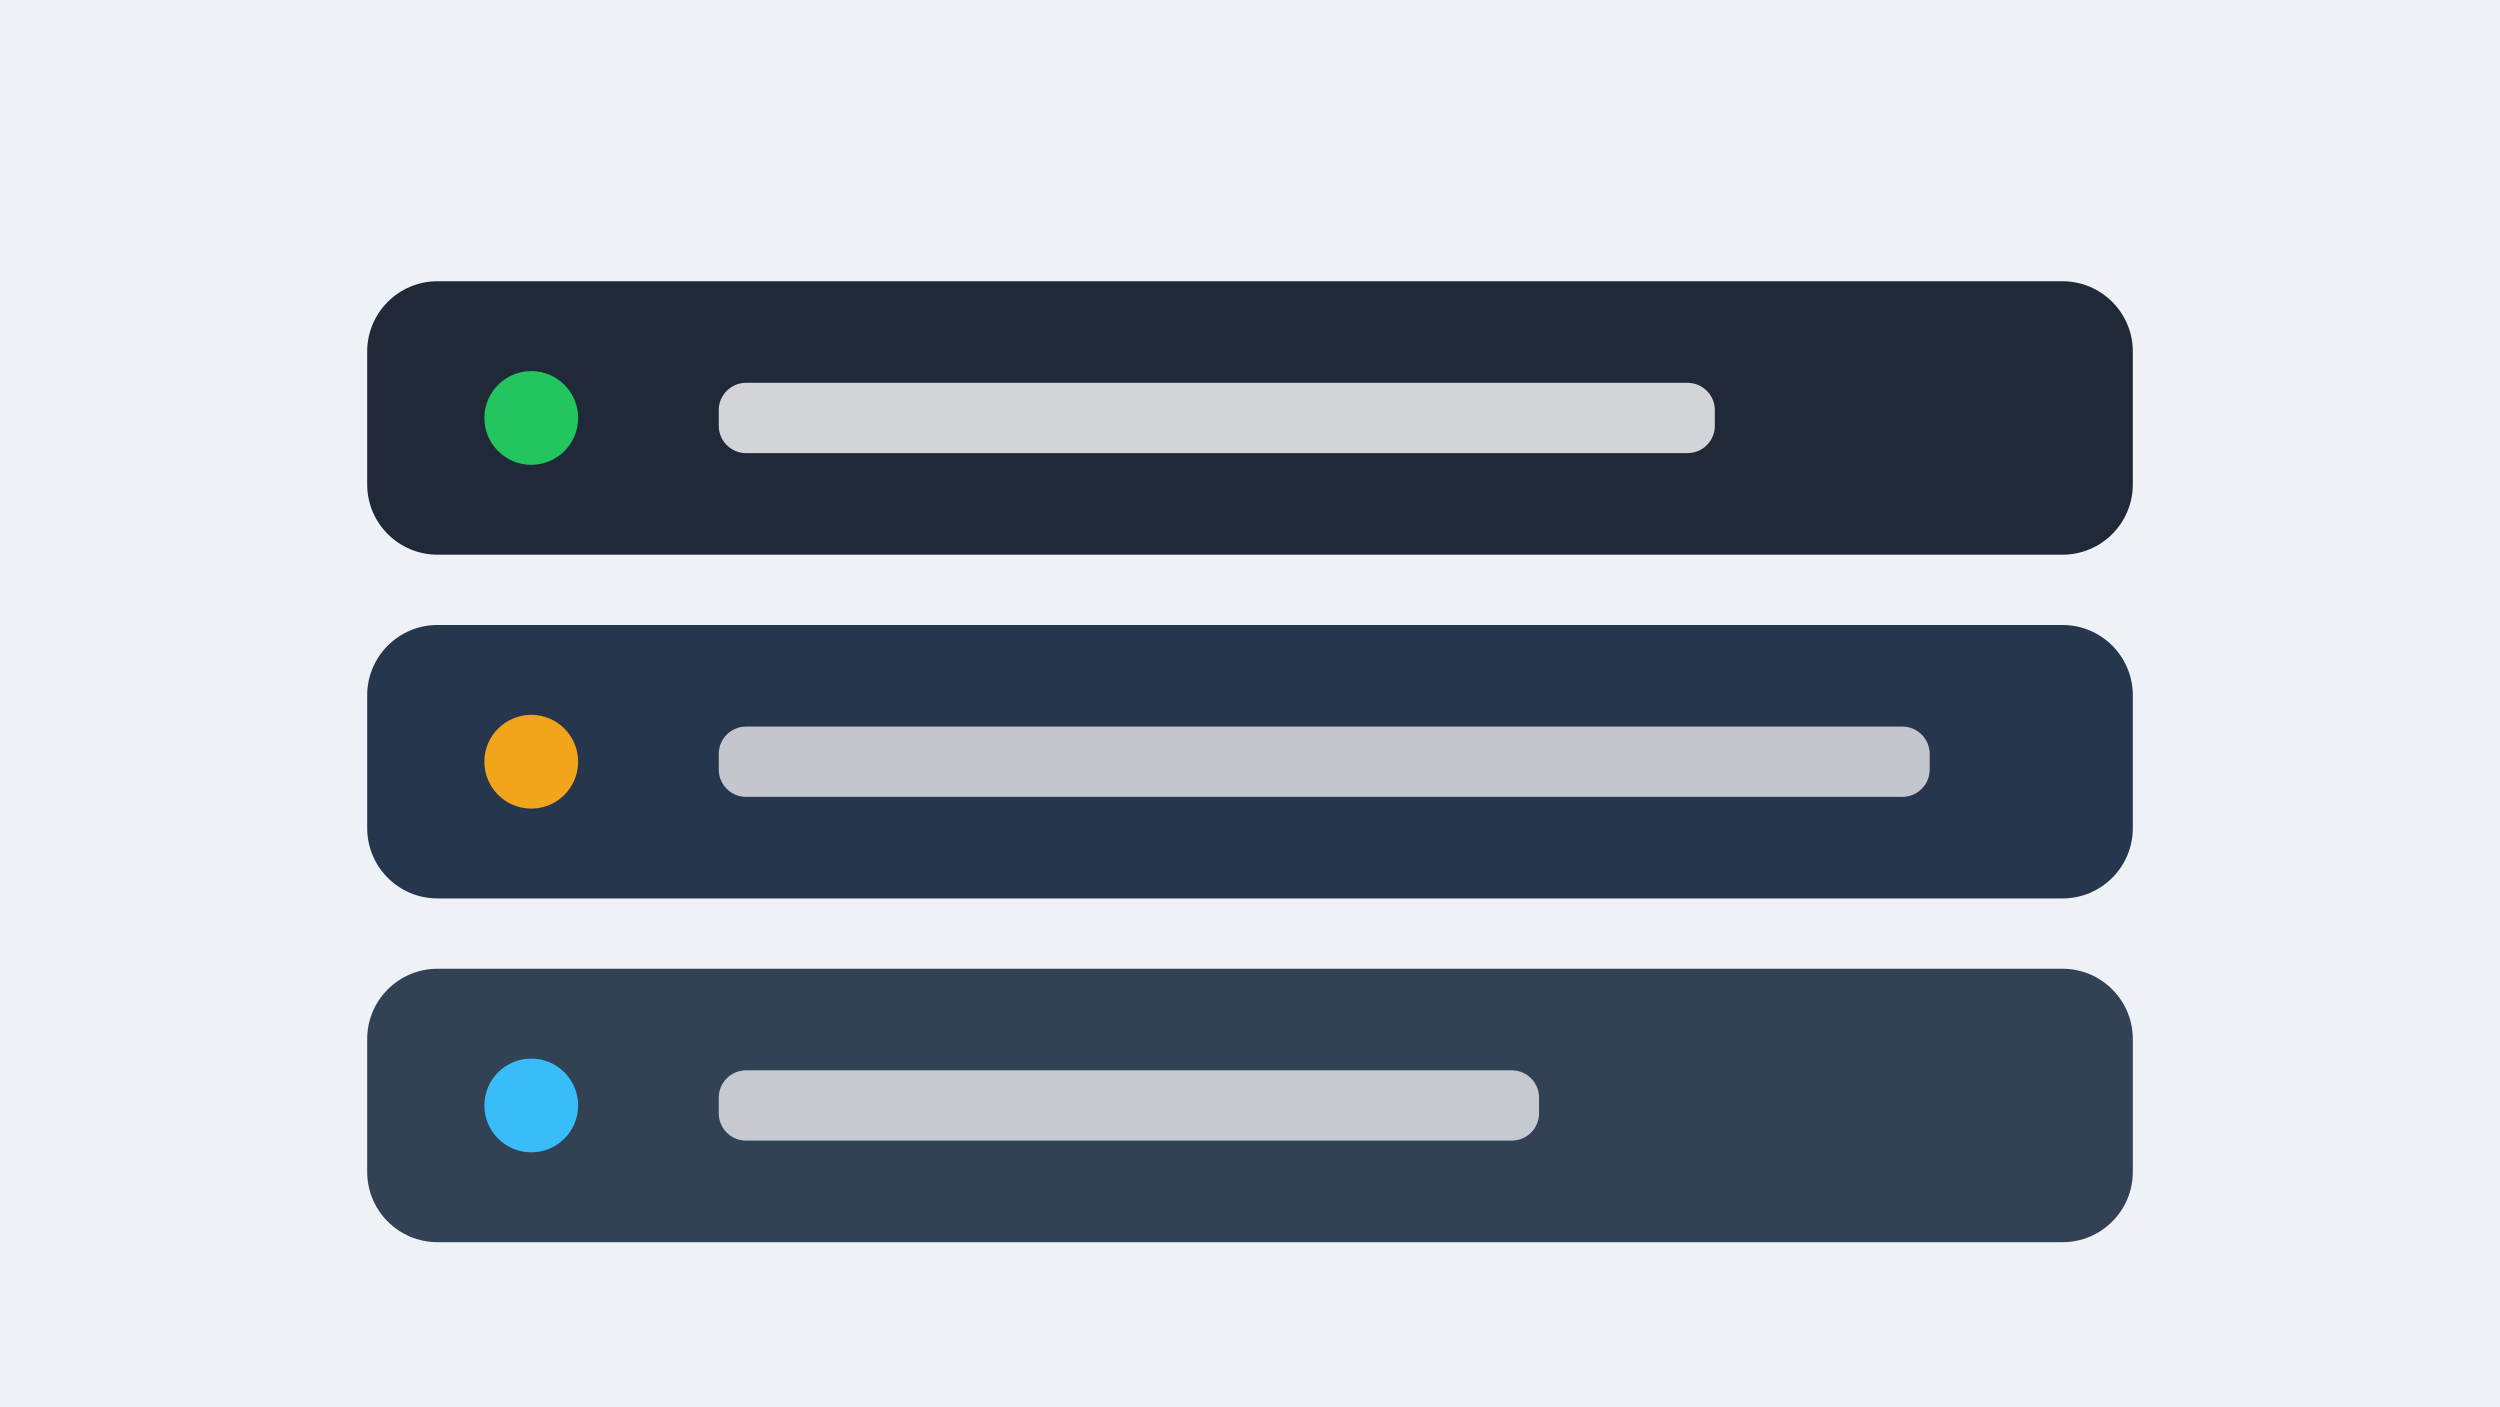
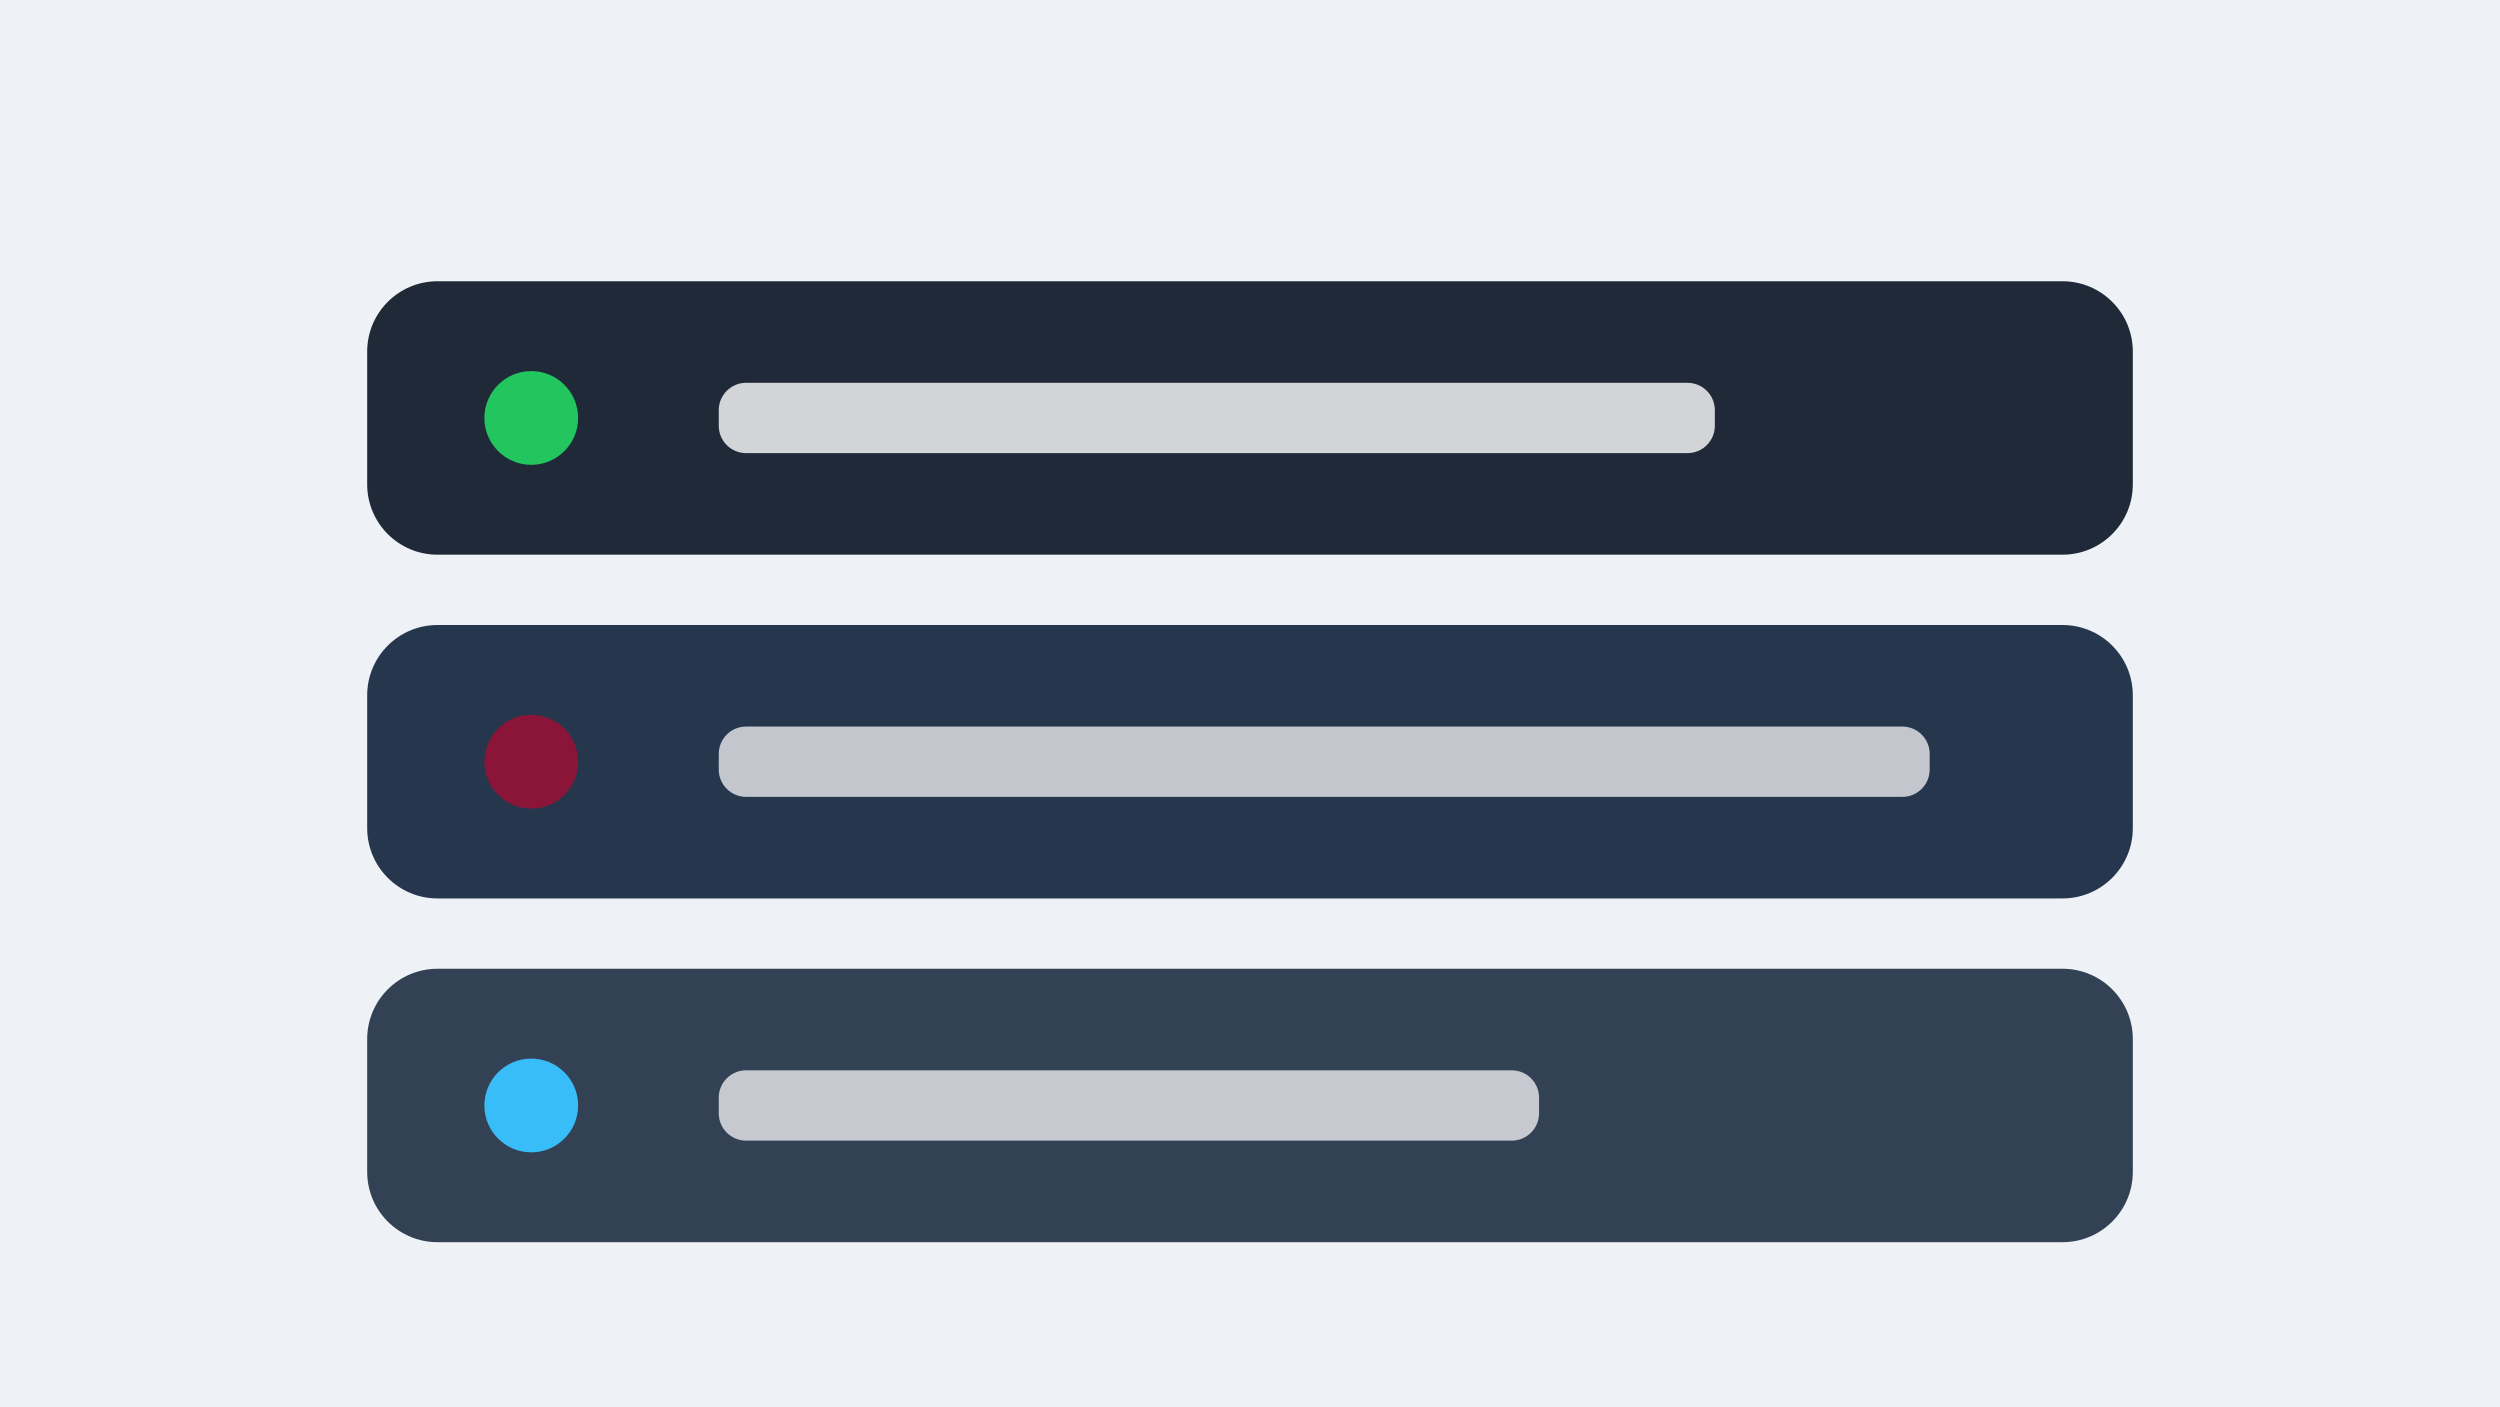
<svg xmlns="http://www.w3.org/2000/svg" viewBox="0 0 640 360" role="img" aria-label="Sunucu mod gorseli">
  <rect width="640" height="360" fill="#eef2f6" />
  <rect x="94" y="72" width="452" height="70" rx="18" fill="#1f2937" />
  <rect x="94" y="160" width="452" height="70" rx="18" fill="#26364d" />
  <rect x="94" y="248" width="452" height="70" rx="18" fill="#334155" />
  <circle cx="136" cy="107" r="12" fill="#22c55e" />
-   <circle cx="136" cy="195" r="12" fill="#f2a51a" />
+   <circle cx="136" cy="195" r="12" fill="#8b1538" />
  <circle cx="136" cy="283" r="12" fill="#38bdf8" />
  <rect x="184" y="98" width="255" height="18" rx="7" fill="#fff" opacity=".8" />
  <rect x="184" y="186" width="310" height="18" rx="7" fill="#fff" opacity=".72" />
  <rect x="184" y="274" width="210" height="18" rx="7" fill="#fff" opacity=".72" />
</svg>
